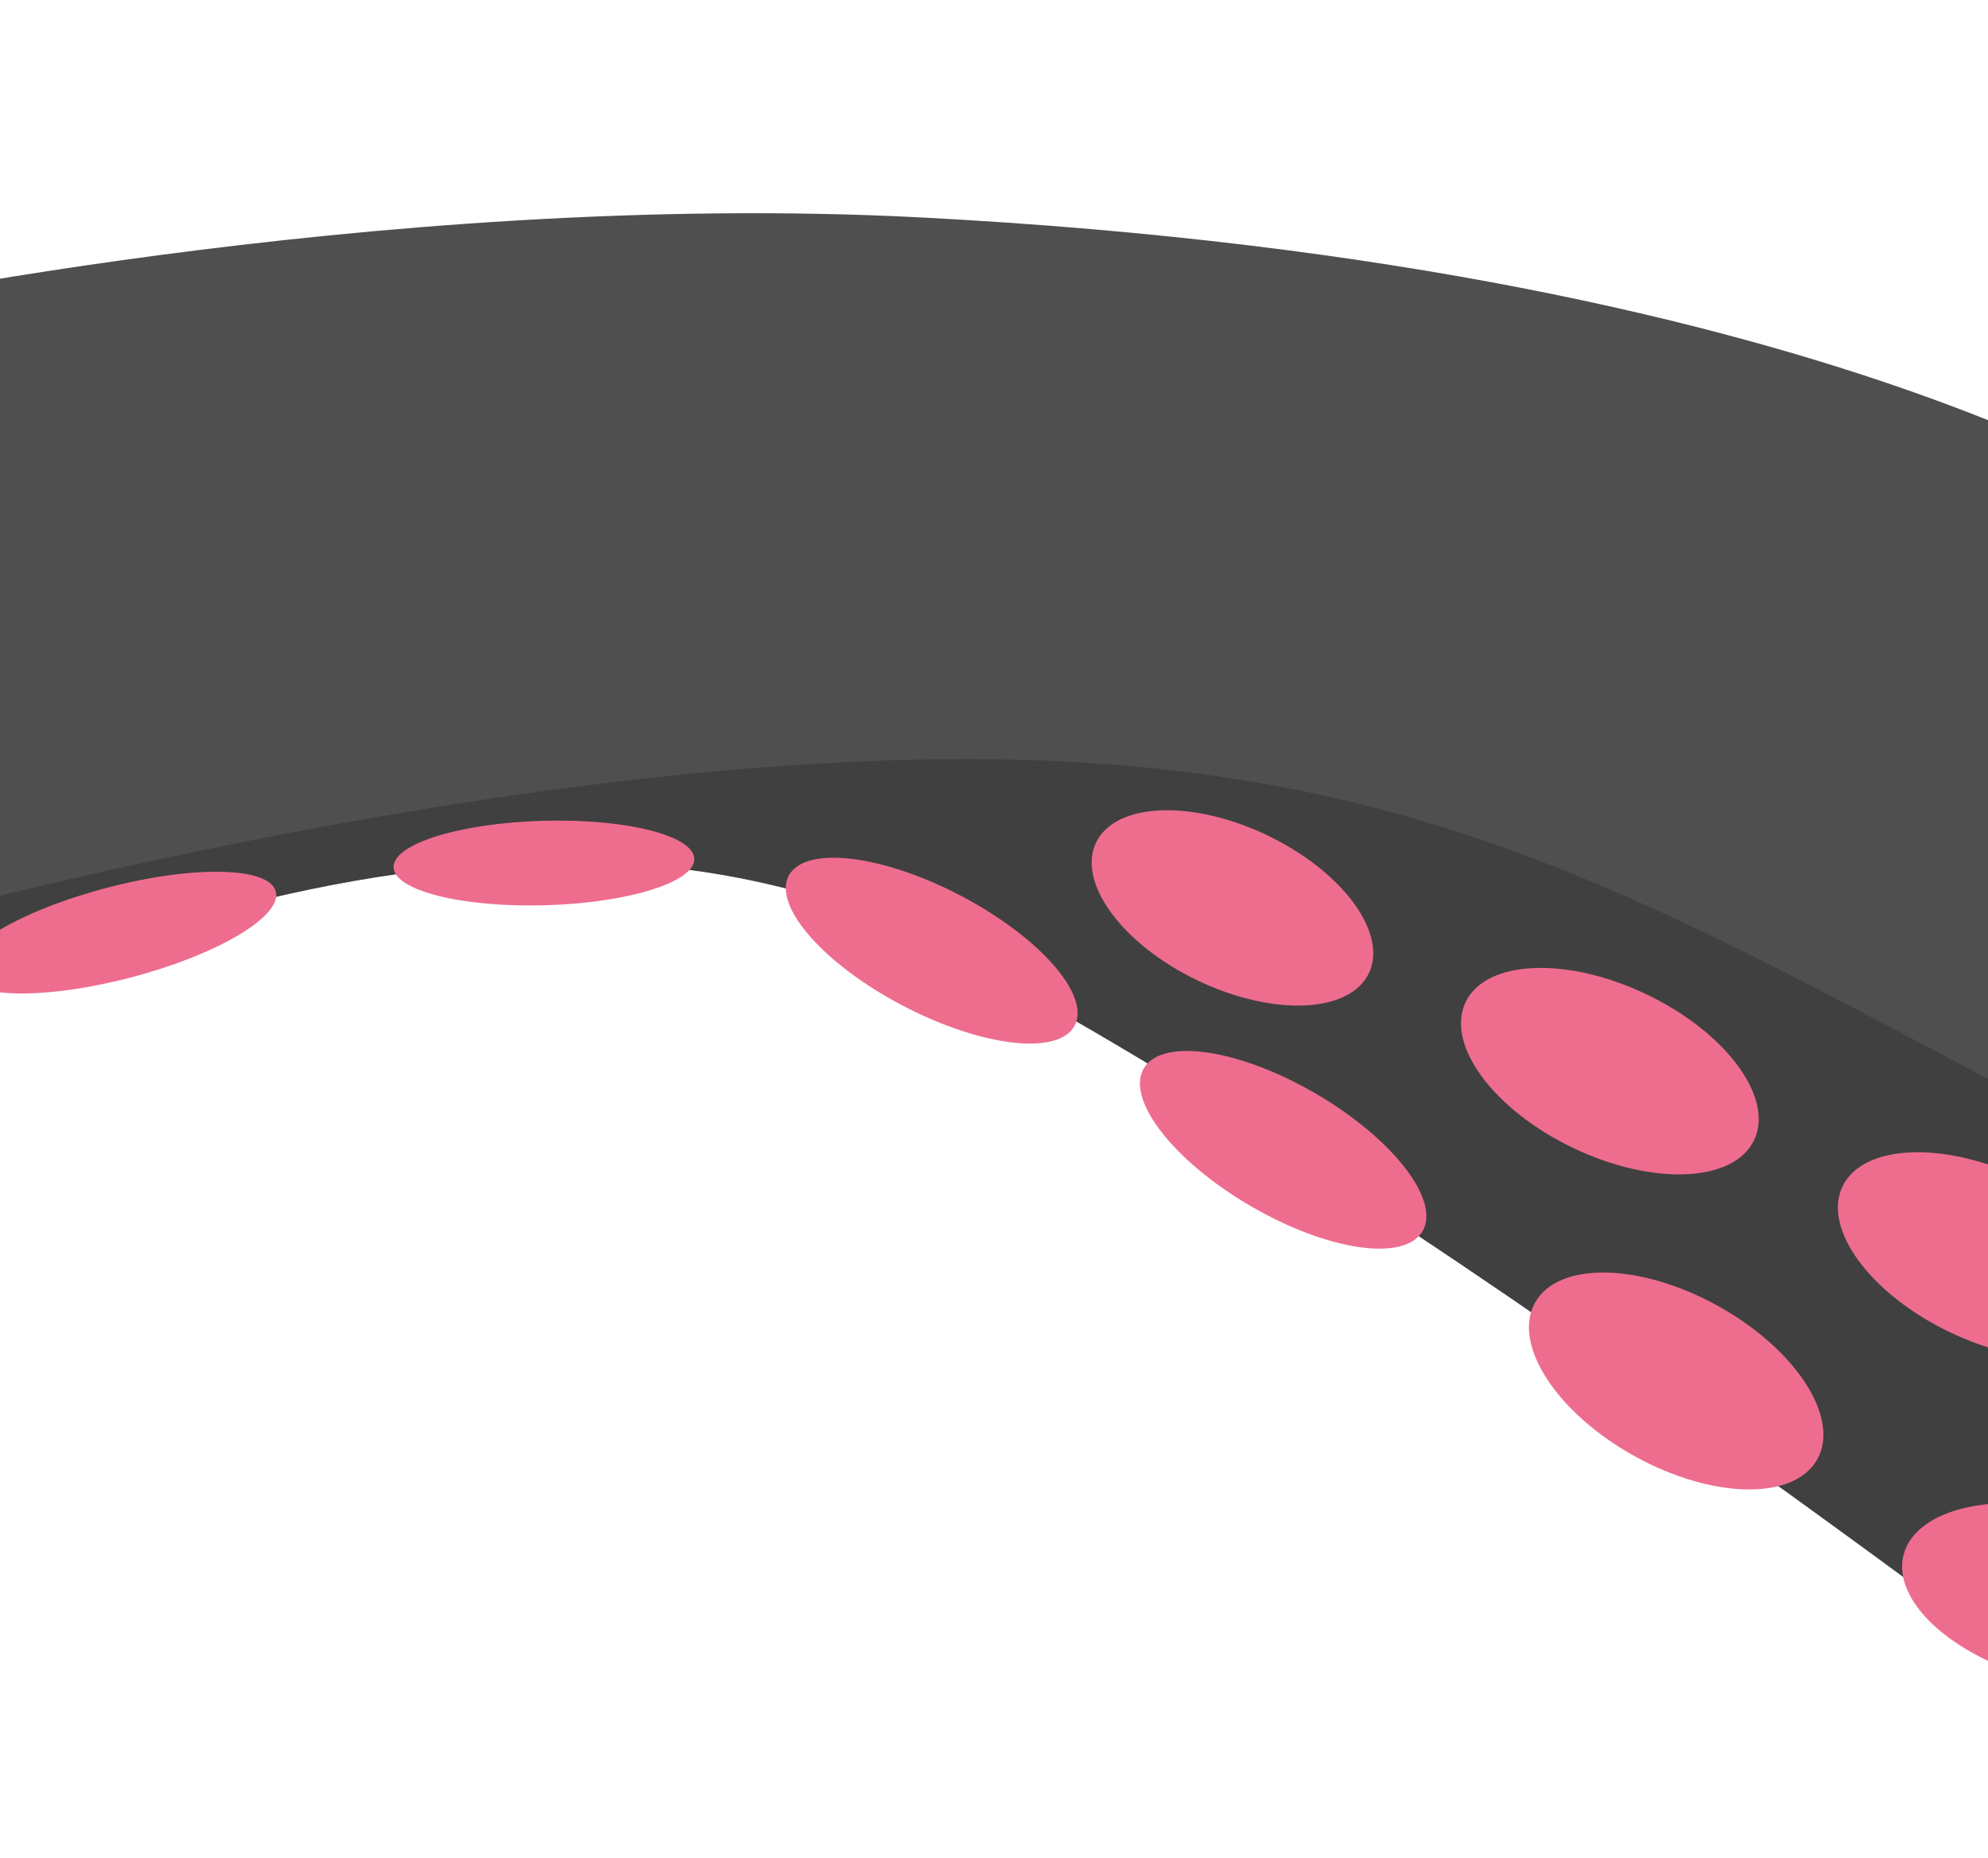
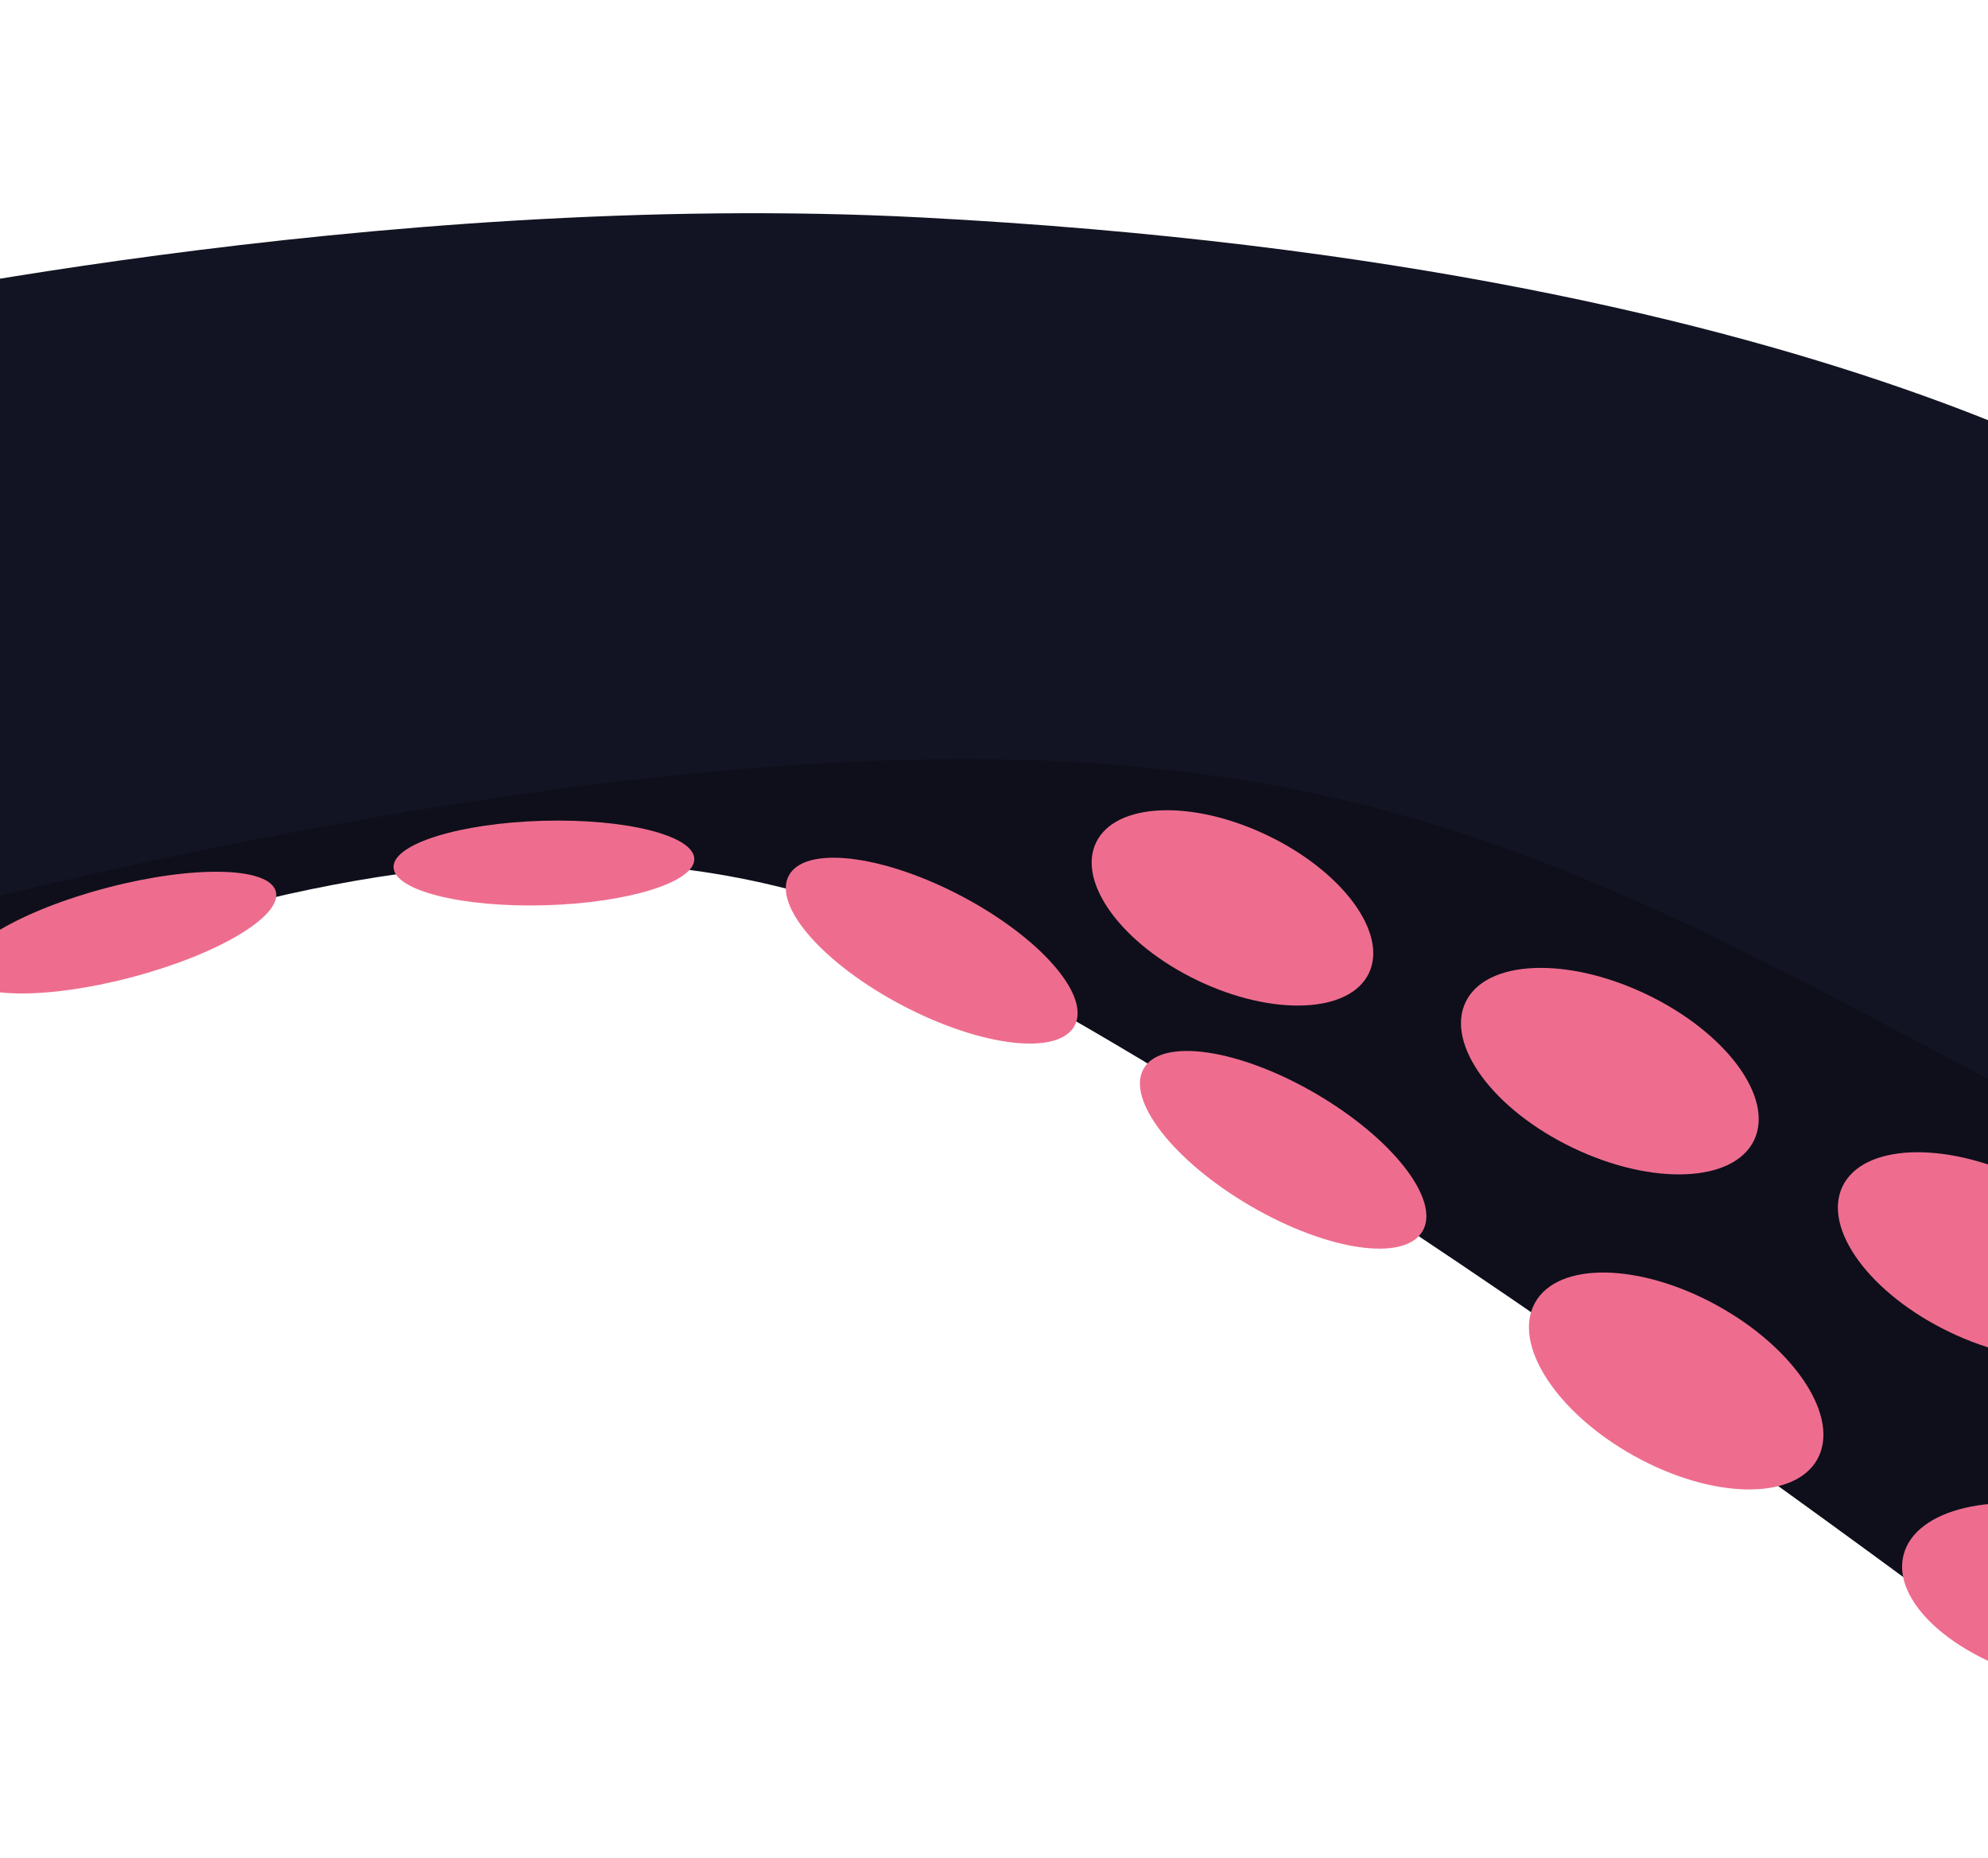
<svg xmlns="http://www.w3.org/2000/svg" width="1920" height="1794" viewBox="0 0 1920 1794" fill="none">
  <mask id="mask0" mask-type="alpha" maskUnits="userSpaceOnUse" x="-354" y="0" width="3042" height="1794">
    <rect x="-353.341" width="3040.7" height="1793.61" fill="#C4C4C4" />
  </mask>
  <g mask="url(#mask0)">
    <animateTransform attributeName="transform" type="skewY" dur="30s" begin="0" values="0; 2; 0; 1; 3; 0;" repeatCount="indefinite" />
-     <path d="M2080 1702.44V1125.99C2080 1125.67 2080.12 1125.57 2079.86 1125.38C2071.06 1119.03 1632.97 803.767 1237.5 733.644C442.552 592.689 -163 870.644 -163 870.644V1029.14C-163 1029.14 445 679.981 902 911.481C1339.42 1133.06 2045.22 1677.58 2078.76 1703.52C2079.42 1704.03 2080 1703.27 2080 1702.44Z" fill="#404040">
+     <path d="M2080 1702.44V1125.99C2080 1125.67 2080.12 1125.57 2079.86 1125.38C2071.06 1119.03 1632.97 803.767 1237.5 733.644C442.552 592.689 -163 870.644 -163 870.644V1029.14C-163 1029.14 445 679.981 902 911.481C1339.42 1133.06 2045.22 1677.58 2078.76 1703.52C2079.42 1704.03 2080 1703.27 2080 1702.44Z" fill="#0E0F1A">
      <animate attributeName="d" values="                 M2080 1702.44V1125.99C2080 1125.67 2080.12 1125.57 2079.86 1125.38C2071.06 1119.03 1632.97 803.767 1237.5 733.644C442.552 592.689 -163 870.644 -163 870.644V1029.14C-163 1029.14 445 679.981 902 911.481C1339.42 1133.06 2045.22 1677.58 2078.76 1703.52C2079.42 1704.03 2080 1703.27 2080 1702.44Z;                 M2080 1702.44V1125.99C2080 1125.67 2080.12 1125.57 2079.86 1125.38C2071.06 1119.03 1632.97 803.767 1237.5 733.644C442.552 592.689 -163 870.644 -163 870.644V1029.14C-163 1029.14 851.5 708 1308.5 939.5C1745.92 1161.08 2235.46 1676.5 2269 1702.44C2269.66 1702.95 2080 1703.27 2080 1702.44Z;                 M2080 1702.44V1125.99C2080 1125.67 2080.12 1125.57 2079.86 1125.38C2071.06 1119.03 1632.97 803.767 1237.5 733.644C442.552 592.689 -163 870.644 -163 870.644V1029.14C-163 1029.14 741.5 608 1198.5 839.5C1635.92 1061.08 2045.22 1677.58 2078.76 1703.52C2079.42 1704.03 2080 1703.27 2080 1702.44Z;                  M2080 1702.44V1125.99C2080 1125.67 2080.12 1125.57 2079.86 1125.38C2071.06 1119.03 1632.97 803.767 1237.5 733.644C442.552 592.689 -163 870.644 -163 870.644V1029.14C-163 1029.14 445 679.981 902 911.481C1339.42 1133.06 2045.22 1677.58 2078.76 1703.52C2079.42 1704.03 2080 1703.27 2080 1702.44Z;             " dur="30s" repeatCount="indefinite" />
    </path>
-     <path d="M890 209.981C361.175 182.407 -183.244 302.726 -199.697 306.396C-200.153 306.497 -200.079 306.813 -200.079 307.281V916.142C-200.079 916.81 -199.801 917.398 -199.16 917.21C-172.382 909.349 433.962 732.981 932.5 732.981C1441.88 732.981 1669.76 923.31 2145.51 1157.76C2146.17 1158.09 2146.97 1157.61 2146.97 1156.87V523.231C2146.97 522.925 2147.06 522.818 2146.82 522.63C2138.74 516.357 1800.15 257.438 890 209.981Z" fill="#4F4F4F">
+     <path d="M890 209.981C361.175 182.407 -183.244 302.726 -199.697 306.396C-200.153 306.497 -200.079 306.813 -200.079 307.281V916.142C-200.079 916.81 -199.801 917.398 -199.16 917.21C-172.382 909.349 433.962 732.981 932.5 732.981C1441.88 732.981 1669.76 923.31 2145.51 1157.76C2146.17 1158.09 2146.97 1157.61 2146.97 1156.87V523.231C2146.97 522.925 2147.06 522.818 2146.82 522.63C2138.74 516.357 1800.15 257.438 890 209.981Z" fill="#121423">
      <animate attributeName="d" values="                 M890 209.981C361.175 182.407 -183.244 302.726 -199.697 306.396C-200.153 306.497 -200.079 306.813 -200.079 307.281V916.142C-200.079 916.81 -199.801 917.398 -199.16 917.21C-172.382 909.349 433.962 732.981 932.5 732.981C1441.88 732.981 1669.76 923.31 2145.51 1157.76C2146.17 1158.09 2146.97 1157.61 2146.97 1156.87V523.231C2146.97 522.925 2147.06 522.818 2146.82 522.63C2138.74 516.357 1800.15 257.438 890 209.981Z;             " dur="30s" repeatCount="indefinite" />
    </path>
    <ellipse cx="525.334" cy="833.327" rx="145.282" ry="40.797" transform="rotate(178.387 525.334 833.327)" fill="#EE6D8F" style="transform-box: fill-box; transform-origin: 50% 50%;">
      <animateTransform attributeName="transform" type="rotate" dur="30s" begin="0" values="178.387; 173.327; 170.327; 178.387;" repeatCount="indefinite" />
      <animate attributeName="cx" values="             525.334;             525.334;             500.334;              525.334;         " dur="30s" repeatCount="indefinite" />
      <animate attributeName="cy" values="             833.327;             870.327;             820.327;              833.327;         " dur="30s" repeatCount="indefinite" />
      <animate attributeName="rx" values="             145.282;             150.282;             150.282;              145.282;         " dur="30s" repeatCount="indefinite" />
      <animate attributeName="ry" values="             40.797;             60.797;             20.797;              40.797;         " dur="30s" repeatCount="indefinite" />
    </ellipse>
    <ellipse cx="899.832" cy="917.925" rx="155.878" ry="60.015" transform="rotate(-152.379 899.832 917.925)" fill="#EE6D8F" style="transform-box: fill-box; transform-origin: 50% 50%;">
      <animateTransform attributeName="transform" type="rotate" dur="30s" begin="0" values="-152.379; -180.379; -175.379; -152.379;" repeatCount="indefinite" />
      <animate attributeName="cx" values="             899.832;             920.832;             930.832;              899.832;         " dur="30s" repeatCount="indefinite" />
      <animate attributeName="cy" values="             917.925;             850.925;             780.925;              917.925;         " dur="30s" repeatCount="indefinite" />
      <animate attributeName="rx" values="             155.878;             155.878;             170.878;              155.878;         " dur="30s" repeatCount="indefinite" />
      <animate attributeName="ry" values="             60.015;             50.015;             30.015;              60.015;         " dur="30s" repeatCount="indefinite" />
    </ellipse>
    <ellipse cx="1239.26" cy="1110.23" rx="155.878" ry="62.743" transform="rotate(-149.739 1239.26 1110.23)" fill="#EE6D8F" style="transform-box: fill-box; transform-origin: 50% 50%;">
      <animateTransform attributeName="transform" type="rotate" dur="30s" begin="0" values="-149.739; -149.739; -144.739; -149.739;" repeatCount="indefinite" />
      <animate attributeName="cx" values="             1239.26;             1300.26;             1350.26;              1239.26;         " dur="30s" repeatCount="indefinite" />
      <animate attributeName="cy" values="             1110.23;             940.23;             930.23;              1110.23;         " dur="30s" repeatCount="indefinite" />
      <animate attributeName="rx" values="             155.878;             130.878;             100.878;              155.878;         " dur="30s" repeatCount="indefinite" />
      <animate attributeName="ry" values="             62.743;             40.743;             40.743;              62.743 ;         " dur="30s" repeatCount="indefinite" />
    </ellipse>
    <ellipse cx="1190.31" cy="876.657" rx="146.065" ry="77.74" transform="rotate(-154.426 1190.31 876.657)" fill="#EE6D8F" style="transform-box: fill-box; transform-origin: 50% 50%;">
      <animateTransform attributeName="transform" type="rotate" dur="30s" begin="0" values="-154.426; -160.426; -155.426; -154.426;" repeatCount="indefinite" />
      <animate attributeName="cx" values="             1190.31;             1350.31;             1390.31;              1190.31;         " dur="30s" repeatCount="indefinite" />
      <animate attributeName="cy" values="             876.657;             876.657;             850.657;              876.657;         " dur="30s" repeatCount="indefinite" />
      <animate attributeName="rx" values="             146.065;             120.065;             100.065;              146.065;         " dur="30s" repeatCount="indefinite" />
      <animate attributeName="ry" values="             77.74;             30.74;             40.74;              77.74;         " dur="30s" repeatCount="indefinite" />
    </ellipse>
    <ellipse cx="1554.78" cy="1034.28" rx="154.429" ry="82.191" transform="rotate(-154.426 1554.78 1034.28)" fill="#EE6D8F" style="transform-box: fill-box; transform-origin: 50% 50%;">
      <animateTransform attributeName="transform" type="rotate" dur="30s" begin="0" values="-154.426; -154.426; -148.426; -154.426;" repeatCount="indefinite" />
      <animate attributeName="cx" values="             1554.78;             1600.78;             1680.78;              1554.78;         " dur="30s" repeatCount="indefinite" />
      <animate attributeName="cy" values="             1034.28;             1000.28;             980.28;              1034.28;         " dur="30s" repeatCount="indefinite" />
      <animate attributeName="rx" values="             154.429;             128.065;             140.065;              154.429;         " dur="30s" repeatCount="indefinite" />
      <animate attributeName="ry" values="             82.191;             35.74;             60.74;              82.191;         " dur="30s" repeatCount="indefinite" />
    </ellipse>
    <ellipse cx="1618.84" cy="1333.46" rx="155.878" ry="82.963" transform="rotate(-151.034 1618.84 1333.46)" fill="#EE6D8F" style="transform-box: fill-box; transform-origin: 50% 50%;">
      <animateTransform attributeName="transform" type="rotate" dur="30s" begin="0" values="-151.034; -140.034; -136.034; -151.034;" repeatCount="indefinite" />
      <animate attributeName="cx" values="             1618.84;             1700.84;             1650.84;              1618.84;         " dur="30s" repeatCount="indefinite" />
      <animate attributeName="cy" values="             1333.46;             1200.46;             1180.46;              1333.46;         " dur="30s" repeatCount="indefinite" />
      <animate attributeName="rx" values="             155.878;             140.878;             145.878;              155.878;         " dur="30s" repeatCount="indefinite" />
      <animate attributeName="ry" values="             82.963;             40.962;             60.962;              82.963;         " dur="30s" repeatCount="indefinite" />
    </ellipse>
    <ellipse cx="1918.78" cy="1212.28" rx="154.429" ry="82.191" transform="rotate(-154.426 1918.78 1212.28)" fill="#EE6D8F" style="transform-box: fill-box; transform-origin: 50% 50%;">
      <animateTransform attributeName="transform" type="rotate" dur="30s" begin="0" values="-154.426; -140.426; -150.426; -154.426;" repeatCount="indefinite" />
      <animate attributeName="cx" values="             1918.78;             1950.78;             1980.78;              1918.78;         " dur="30s" repeatCount="indefinite" />
      <animate attributeName="cy" values="             1212.28;             1212.28;             1180.28;              1212.28;         " dur="30s" repeatCount="indefinite" />
      <animate attributeName="rx" values="             154.429;             140.429;             140.429;              154.429;         " dur="30s" repeatCount="indefinite" />
      <animate attributeName="ry" values="             82.191;             42.191;             70.191;              82.191;         " dur="30s" repeatCount="indefinite" />
    </ellipse>
    <ellipse cx="1989.26" cy="1540.8" rx="155.878" ry="82.963" transform="rotate(-165.26 1989.26 1540.8)" fill="#EE6D8F" style="transform-box: fill-box; transform-origin: 50% 50%;">
      <animateTransform attributeName="transform" type="rotate" dur="30s" begin="0" values="-165.26; -140.26; -130.26; -165.26;" repeatCount="indefinite" />
      <animate attributeName="cx" values="             1989.26;             1989.26;             2000.26;              1989.26;         " dur="30s" repeatCount="indefinite" />
      <animate attributeName="cy" values="             1540.8;             1400.8;             1500.8;              1540.8;         " dur="30s" repeatCount="indefinite" />
      <animate attributeName="rx" values="             155.878;             140.878;             140.878;              155.878;         " dur="30s" repeatCount="indefinite" />
      <animate attributeName="ry" values="             82.963;             40.962;             90.963;              82.963;         " dur="30s" repeatCount="indefinite" />
    </ellipse>
    <ellipse cx="114.873" cy="900.507" rx="156.63" ry="44.813" transform="rotate(165.327 114.873 900.507)" fill="#EE6D8F" style="transform-box: fill-box; transform-origin: 50% 50%;">
      <animateTransform attributeName="transform" type="rotate" dur="30s" begin="0" values="165.327; 170.327; 160.327; 165.327;" repeatCount="indefinite" />
      <animate attributeName="cx" values="             114.873;             80.873;             70.873;              114.873;         " dur="30s" repeatCount="indefinite" />
      <animate attributeName="cy" values="             900.507;             950.507;             920.507;              900.507;         " dur="30s" repeatCount="indefinite" />
      <animate attributeName="rx" values="             156.63;             156.63;             130.63;              156.63;         " dur="30s" repeatCount="indefinite" />
      <animate attributeName="ry" values="             44.813;             60.813;             30.813;              44.813;         " dur="30s" repeatCount="indefinite" />
    </ellipse>
  </g>
</svg>
